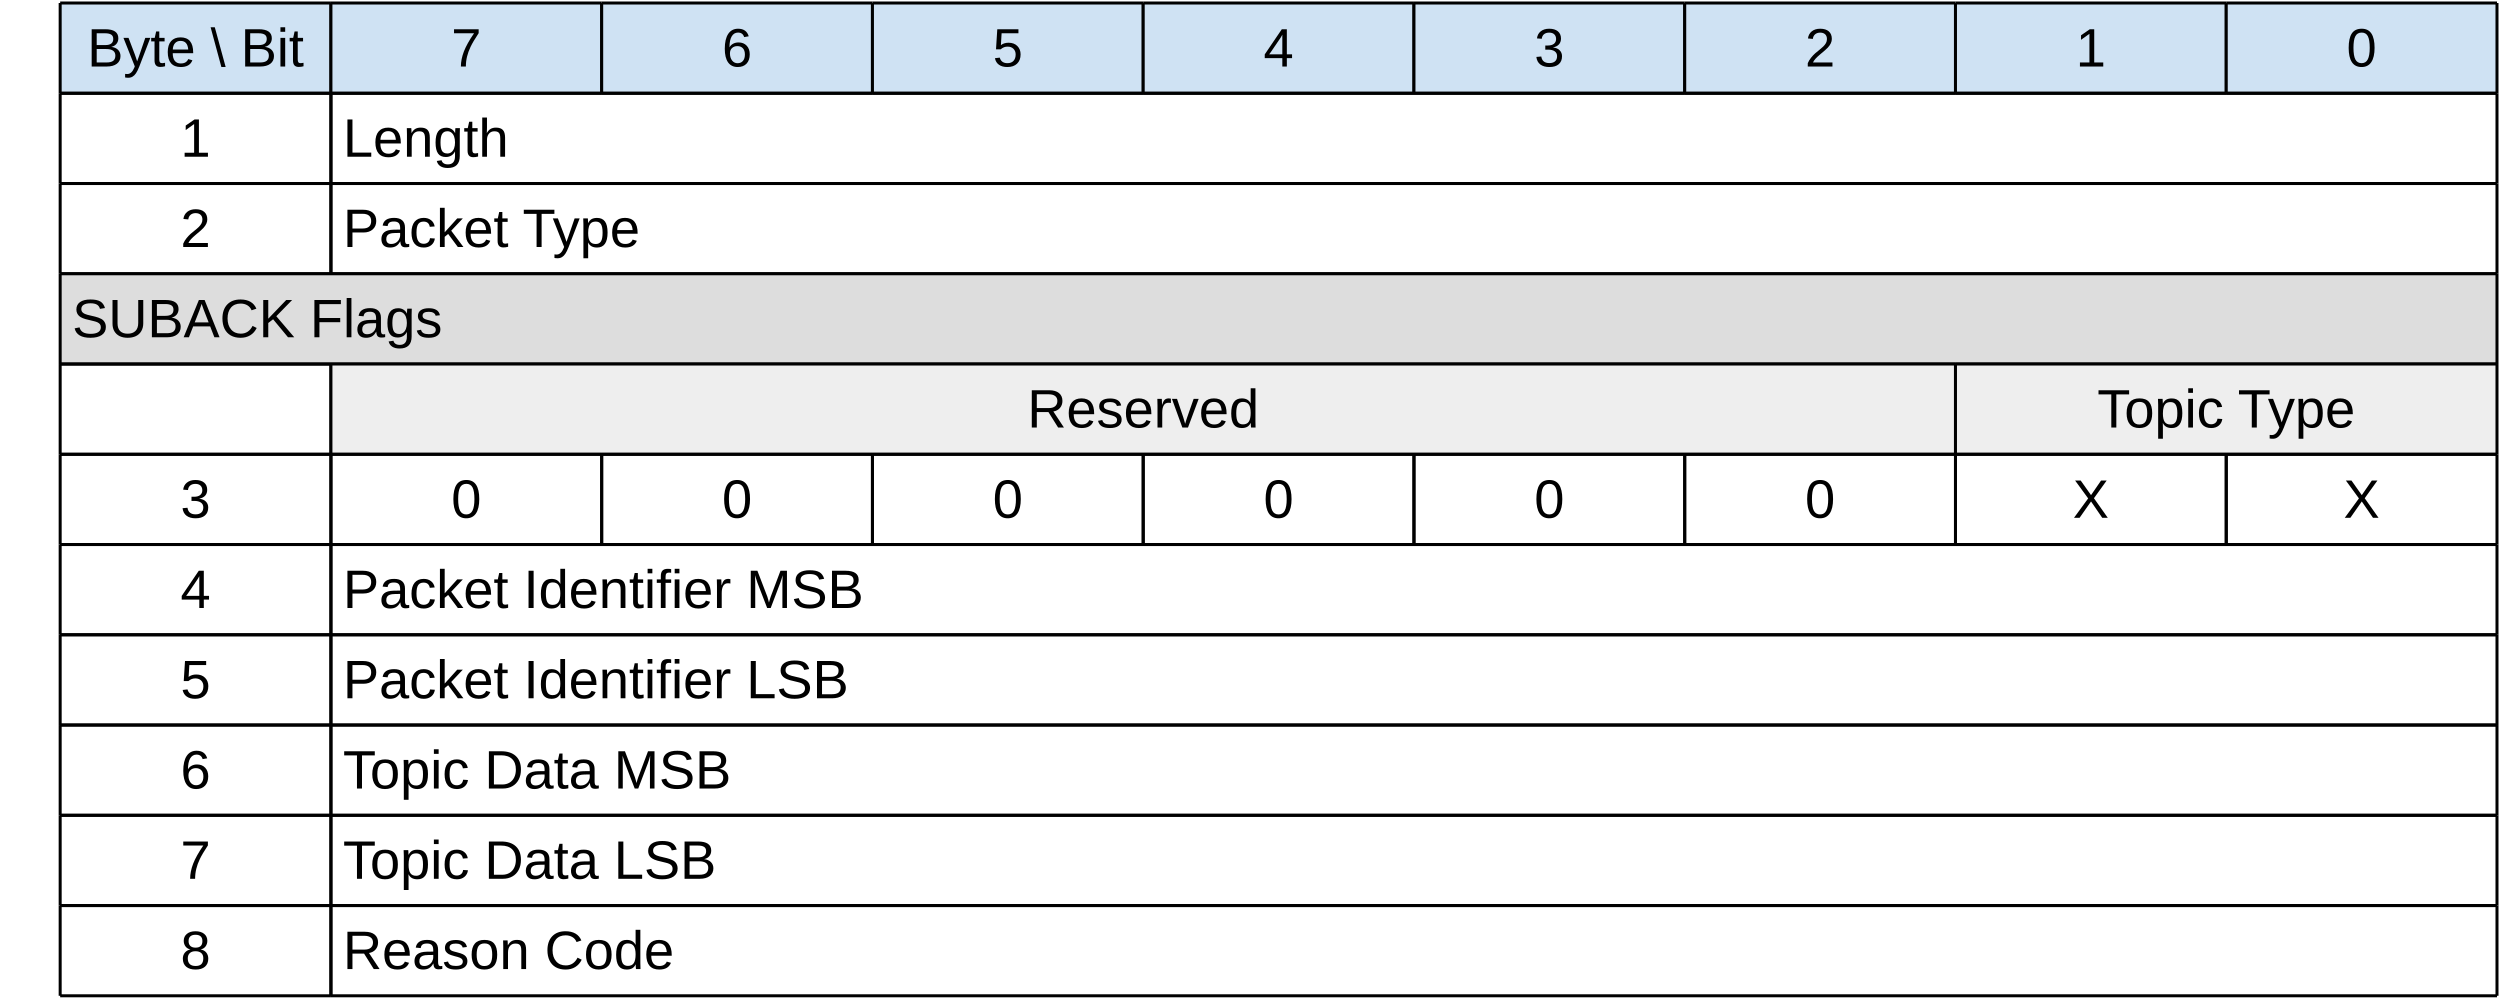
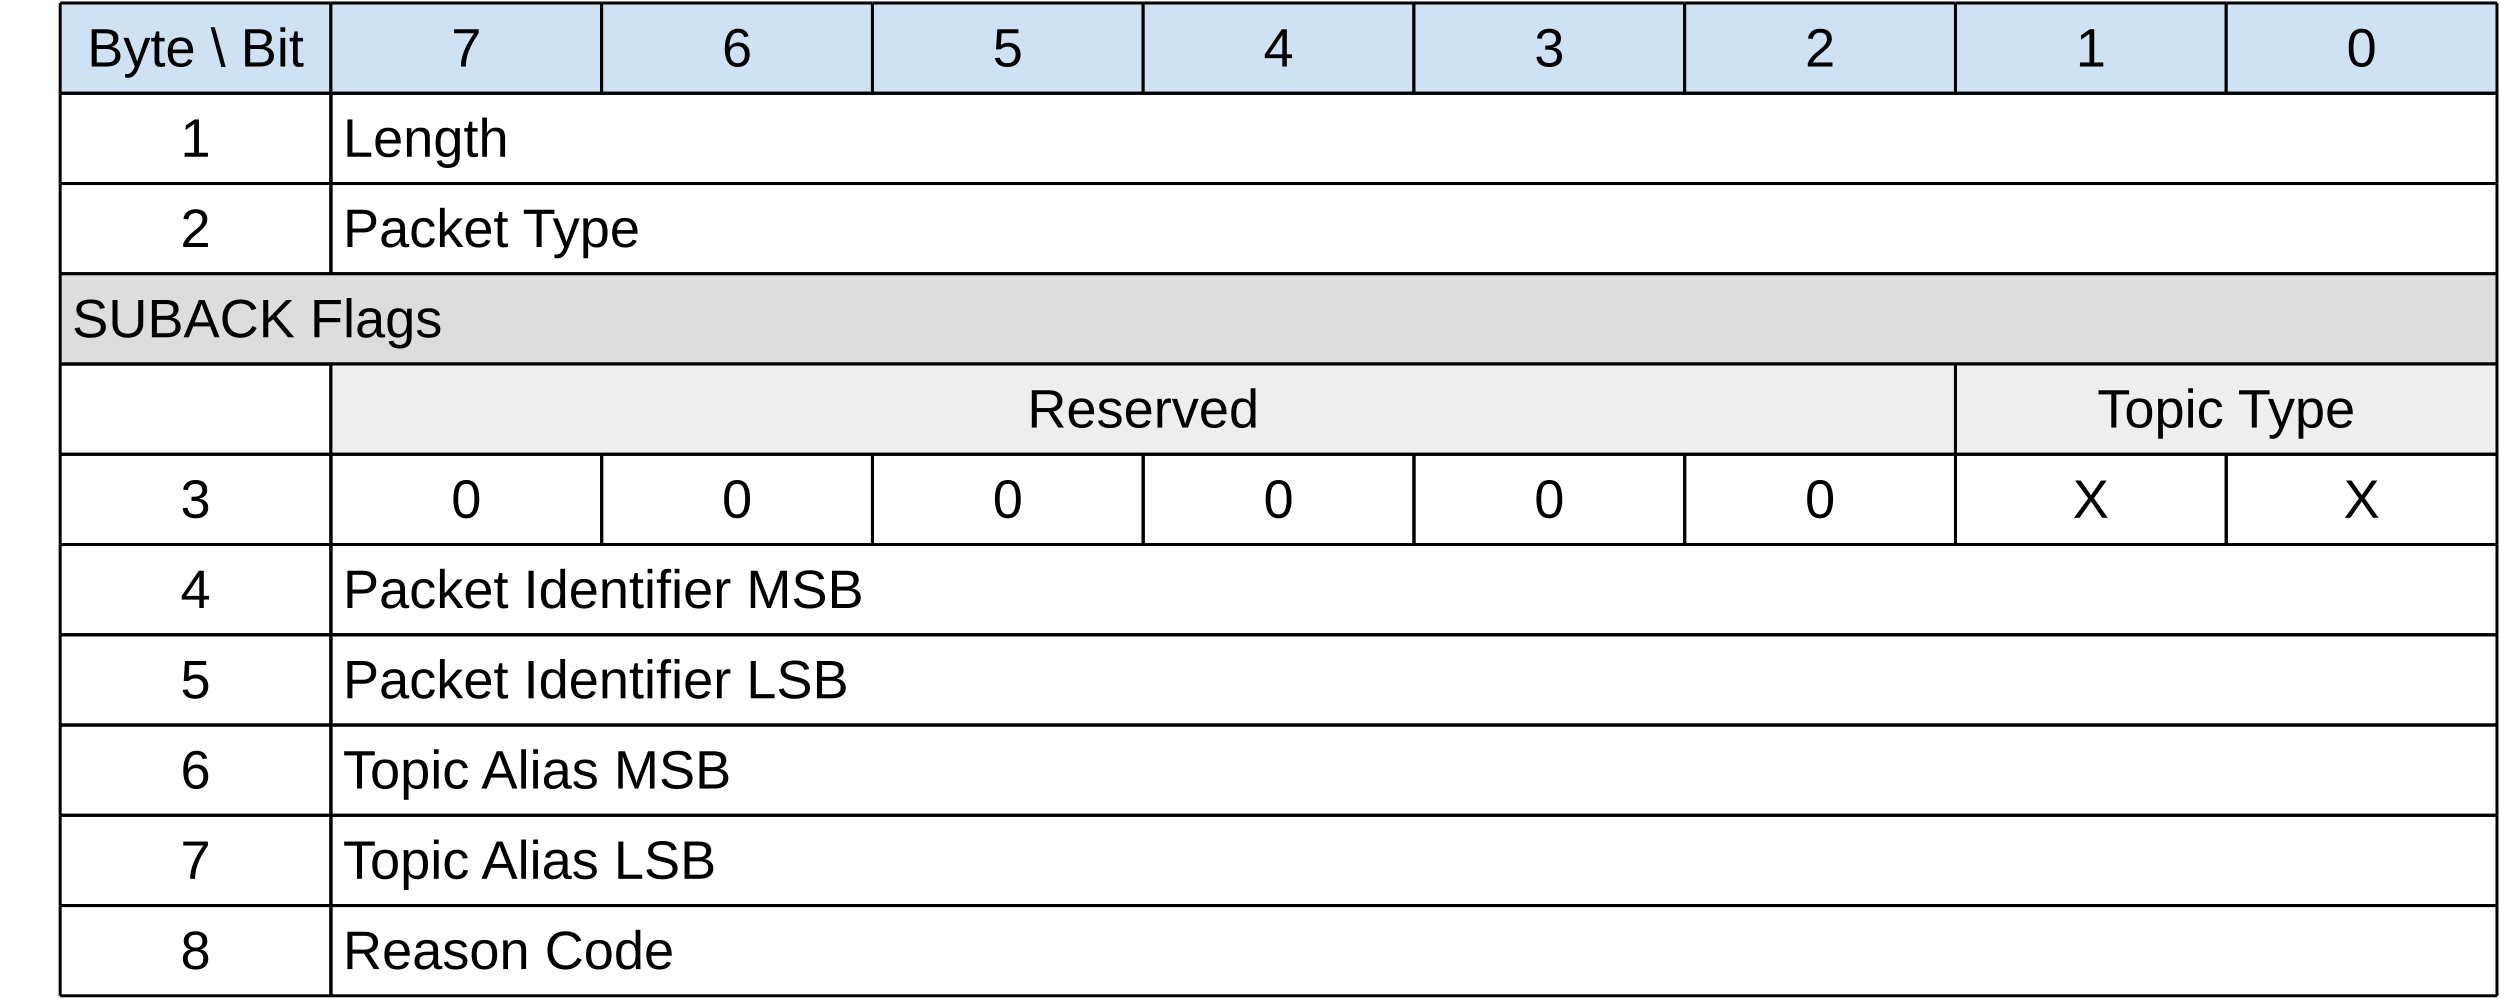
<svg xmlns="http://www.w3.org/2000/svg" version="1.0" width="831" height="332" viewBox="0 0 831 332">
  <rect x="20" y="1" height="30" width="90" fill="#cfe2f3" />
  <line x1="20" y1="1" x2="110" y2="1" stroke="#000000" stroke-width="1" />
  <line x1="20" y1="31" x2="110" y2="31" stroke="#000000" stroke-width="1" />
  <line x1="110" y1="1" x2="110" y2="31" stroke="#000000" stroke-width="1" />
  <line x1="20" y1="1" x2="20" y2="31" stroke="#000000" stroke-width="1" />
  <text font-size="18" font-family="Arial" x="65" y="17" text-anchor="middle" dominant-baseline="middle">Byte \ Bit</text>
  <rect x="110" y="1" height="30" width="90" fill="#cfe2f3" />
  <line x1="110" y1="1" x2="200" y2="1" stroke="#000000" stroke-width="1" />
  <line x1="110" y1="31" x2="200" y2="31" stroke="#000000" stroke-width="1" />
  <line x1="200" y1="1" x2="200" y2="31" stroke="#000000" stroke-width="1" />
  <line x1="110" y1="1" x2="110" y2="31" stroke="#000000" stroke-width="1" />
  <text font-size="18" font-family="Arial" x="155" y="17" text-anchor="middle" dominant-baseline="middle">7</text>
  <rect x="200" y="1" height="30" width="90" fill="#cfe2f3" />
  <line x1="200" y1="1" x2="290" y2="1" stroke="#000000" stroke-width="1" />
  <line x1="200" y1="31" x2="290" y2="31" stroke="#000000" stroke-width="1" />
  <line x1="290" y1="1" x2="290" y2="31" stroke="#000000" stroke-width="1" />
  <line x1="200" y1="1" x2="200" y2="31" stroke="#000000" stroke-width="1" />
  <text font-size="18" font-family="Arial" x="245" y="17" text-anchor="middle" dominant-baseline="middle">6</text>
  <rect x="290" y="1" height="30" width="90" fill="#cfe2f3" />
  <line x1="290" y1="1" x2="380" y2="1" stroke="#000000" stroke-width="1" />
  <line x1="290" y1="31" x2="380" y2="31" stroke="#000000" stroke-width="1" />
  <line x1="380" y1="1" x2="380" y2="31" stroke="#000000" stroke-width="1" />
  <line x1="290" y1="1" x2="290" y2="31" stroke="#000000" stroke-width="1" />
  <text font-size="18" font-family="Arial" x="335" y="17" text-anchor="middle" dominant-baseline="middle">5</text>
  <rect x="380" y="1" height="30" width="90" fill="#cfe2f3" />
  <line x1="380" y1="1" x2="470" y2="1" stroke="#000000" stroke-width="1" />
  <line x1="380" y1="31" x2="470" y2="31" stroke="#000000" stroke-width="1" />
  <line x1="470" y1="1" x2="470" y2="31" stroke="#000000" stroke-width="1" />
  <line x1="380" y1="1" x2="380" y2="31" stroke="#000000" stroke-width="1" />
  <text font-size="18" font-family="Arial" x="425" y="17" text-anchor="middle" dominant-baseline="middle">4</text>
  <rect x="470" y="1" height="30" width="90" fill="#cfe2f3" />
  <line x1="470" y1="1" x2="560" y2="1" stroke="#000000" stroke-width="1" />
  <line x1="470" y1="31" x2="560" y2="31" stroke="#000000" stroke-width="1" />
  <line x1="560" y1="1" x2="560" y2="31" stroke="#000000" stroke-width="1" />
  <line x1="470" y1="1" x2="470" y2="31" stroke="#000000" stroke-width="1" />
  <text font-size="18" font-family="Arial" x="515" y="17" text-anchor="middle" dominant-baseline="middle">3</text>
  <rect x="560" y="1" height="30" width="90" fill="#cfe2f3" />
  <line x1="560" y1="1" x2="650" y2="1" stroke="#000000" stroke-width="1" />
  <line x1="560" y1="31" x2="650" y2="31" stroke="#000000" stroke-width="1" />
  <line x1="650" y1="1" x2="650" y2="31" stroke="#000000" stroke-width="1" />
  <line x1="560" y1="1" x2="560" y2="31" stroke="#000000" stroke-width="1" />
  <text font-size="18" font-family="Arial" x="605" y="17" text-anchor="middle" dominant-baseline="middle">2</text>
  <rect x="650" y="1" height="30" width="90" fill="#cfe2f3" />
  <line x1="650" y1="1" x2="740" y2="1" stroke="#000000" stroke-width="1" />
  <line x1="650" y1="31" x2="740" y2="31" stroke="#000000" stroke-width="1" />
  <line x1="740" y1="1" x2="740" y2="31" stroke="#000000" stroke-width="1" />
  <line x1="650" y1="1" x2="650" y2="31" stroke="#000000" stroke-width="1" />
  <text font-size="18" font-family="Arial" x="695" y="17" text-anchor="middle" dominant-baseline="middle">1</text>
  <rect x="740" y="1" height="30" width="90" fill="#cfe2f3" />
  <line x1="740" y1="1" x2="830" y2="1" stroke="#000000" stroke-width="1" />
  <line x1="740" y1="31" x2="830" y2="31" stroke="#000000" stroke-width="1" />
  <line x1="830" y1="1" x2="830" y2="31" stroke="#000000" stroke-width="1" />
  <line x1="740" y1="1" x2="740" y2="31" stroke="#000000" stroke-width="1" />
  <text font-size="18" font-family="Arial" x="785" y="17" text-anchor="middle" dominant-baseline="middle">0</text>
  <text font-size="18" font-family="Arial" x="15" y="16" text-anchor="end"> </text>
  <text font-size="18" font-family="Arial" x="15" y="46" text-anchor="end"> </text>
  <line x1="20" y1="31" x2="110" y2="31" stroke="#000000" stroke-width="1" />
  <line x1="20" y1="61" x2="110" y2="61" stroke="#000000" stroke-width="1" />
  <line x1="110" y1="31" x2="110" y2="61" stroke="#000000" stroke-width="1" />
  <line x1="20" y1="31" x2="20" y2="61" stroke="#000000" stroke-width="1" />
  <text font-size="18" font-family="Arial" x="65" y="47" text-anchor="middle" dominant-baseline="middle">1</text>
  <line x1="110" y1="31" x2="830" y2="31" stroke="#000000" stroke-width="1" />
  <line x1="110" y1="61" x2="830" y2="61" stroke="#000000" stroke-width="1" />
  <line x1="830" y1="31" x2="830" y2="61" stroke="#000000" stroke-width="1" />
  <line x1="110" y1="31" x2="110" y2="61" stroke="#000000" stroke-width="1" />
  <text font-size="18" font-family="Arial" x="114" y="47" text-anchor="start" dominant-baseline="middle">Length</text>
  <text font-size="18" font-family="Arial" x="15" y="76" text-anchor="end"> </text>
  <line x1="20" y1="61" x2="110" y2="61" stroke="#000000" stroke-width="1" />
  <line x1="20" y1="91" x2="110" y2="91" stroke="#000000" stroke-width="1" />
  <line x1="110" y1="61" x2="110" y2="91" stroke="#000000" stroke-width="1" />
  <line x1="20" y1="61" x2="20" y2="91" stroke="#000000" stroke-width="1" />
  <text font-size="18" font-family="Arial" x="65" y="77" text-anchor="middle" dominant-baseline="middle">2</text>
  <line x1="110" y1="61" x2="830" y2="61" stroke="#000000" stroke-width="1" />
  <line x1="110" y1="91" x2="830" y2="91" stroke="#000000" stroke-width="1" />
  <line x1="830" y1="61" x2="830" y2="91" stroke="#000000" stroke-width="1" />
  <line x1="110" y1="61" x2="110" y2="91" stroke="#000000" stroke-width="1" />
  <text font-size="18" font-family="Arial" x="114" y="77" text-anchor="start" dominant-baseline="middle">Packet Type</text>
  <text font-size="18" font-family="Arial" x="15" y="106" text-anchor="end"> </text>
  <rect x="20" y="91" height="30" width="810" fill="#dddddd" />
  <line x1="20" y1="91" x2="830" y2="91" stroke="#000000" stroke-width="1" />
  <line x1="20" y1="121" x2="830" y2="121" stroke="#000000" stroke-width="1" />
  <line x1="830" y1="91" x2="830" y2="121" stroke="#000000" stroke-width="1" />
  <line x1="20" y1="91" x2="20" y2="121" stroke="#000000" stroke-width="1" />
  <text font-size="18" font-family="Arial" x="24" y="107" text-anchor="start" dominant-baseline="middle">SUBACK Flags</text>
  <text font-size="18" font-family="Arial" x="15" y="136" text-anchor="end"> </text>
  <line x1="20" y1="121" x2="110" y2="121" stroke="#000000" stroke-width="1" />
  <line x1="20" y1="151" x2="110" y2="151" stroke="#000000" stroke-width="1" />
  <line x1="110" y1="121" x2="110" y2="151" stroke="#000000" stroke-width="1" />
  <line x1="20" y1="121" x2="20" y2="151" stroke="#000000" stroke-width="1" />
  <text font-size="18" font-family="Arial" x="65" y="137" text-anchor="middle" dominant-baseline="middle" />
  <rect x="110" y="121" height="30" width="540" fill="#eeeeee" />
  <line x1="110" y1="121" x2="650" y2="121" stroke="#000000" stroke-width="1" />
  <line x1="110" y1="151" x2="650" y2="151" stroke="#000000" stroke-width="1" />
  <line x1="650" y1="121" x2="650" y2="151" stroke="#000000" stroke-width="1" />
  <line x1="110" y1="121" x2="110" y2="151" stroke="#000000" stroke-width="1" />
  <text font-size="18" font-family="Arial" x="380" y="137" text-anchor="middle" dominant-baseline="middle">Reserved</text>
  <rect x="650" y="121" height="30" width="180" fill="#eeeeee" />
  <line x1="650" y1="121" x2="830" y2="121" stroke="#000000" stroke-width="1" />
  <line x1="650" y1="151" x2="830" y2="151" stroke="#000000" stroke-width="1" />
  <line x1="830" y1="121" x2="830" y2="151" stroke="#000000" stroke-width="1" />
  <line x1="650" y1="121" x2="650" y2="151" stroke="#000000" stroke-width="1" />
  <text font-size="18" font-family="Arial" x="740" y="137" text-anchor="middle" dominant-baseline="middle">Topic Type</text>
  <text font-size="18" font-family="Arial" x="15" y="166" text-anchor="end"> </text>
  <line x1="20" y1="151" x2="110" y2="151" stroke="#000000" stroke-width="1" />
  <line x1="20" y1="181" x2="110" y2="181" stroke="#000000" stroke-width="1" />
  <line x1="110" y1="151" x2="110" y2="181" stroke="#000000" stroke-width="1" />
  <line x1="20" y1="151" x2="20" y2="181" stroke="#000000" stroke-width="1" />
  <text font-size="18" font-family="Arial" x="65" y="167" text-anchor="middle" dominant-baseline="middle">3</text>
  <line x1="110" y1="151" x2="200" y2="151" stroke="#000000" stroke-width="1" />
  <line x1="110" y1="181" x2="200" y2="181" stroke="#000000" stroke-width="1" />
  <line x1="200" y1="151" x2="200" y2="181" stroke="#000000" stroke-width="1" />
  <line x1="110" y1="151" x2="110" y2="181" stroke="#000000" stroke-width="1" />
  <text font-size="18" font-family="Arial" x="155" y="167" text-anchor="middle" dominant-baseline="middle">0</text>
  <line x1="200" y1="151" x2="290" y2="151" stroke="#000000" stroke-width="1" />
  <line x1="200" y1="181" x2="290" y2="181" stroke="#000000" stroke-width="1" />
  <line x1="290" y1="151" x2="290" y2="181" stroke="#000000" stroke-width="1" />
  <line x1="200" y1="151" x2="200" y2="181" stroke="#000000" stroke-width="1" />
  <text font-size="18" font-family="Arial" x="245" y="167" text-anchor="middle" dominant-baseline="middle">0</text>
  <line x1="290" y1="151" x2="380" y2="151" stroke="#000000" stroke-width="1" />
  <line x1="290" y1="181" x2="380" y2="181" stroke="#000000" stroke-width="1" />
  <line x1="380" y1="151" x2="380" y2="181" stroke="#000000" stroke-width="1" />
  <line x1="290" y1="151" x2="290" y2="181" stroke="#000000" stroke-width="1" />
  <text font-size="18" font-family="Arial" x="335" y="167" text-anchor="middle" dominant-baseline="middle">0</text>
  <line x1="380" y1="151" x2="470" y2="151" stroke="#000000" stroke-width="1" />
  <line x1="380" y1="181" x2="470" y2="181" stroke="#000000" stroke-width="1" />
  <line x1="470" y1="151" x2="470" y2="181" stroke="#000000" stroke-width="1" />
  <line x1="380" y1="151" x2="380" y2="181" stroke="#000000" stroke-width="1" />
  <text font-size="18" font-family="Arial" x="425" y="167" text-anchor="middle" dominant-baseline="middle">0</text>
  <line x1="470" y1="151" x2="560" y2="151" stroke="#000000" stroke-width="1" />
  <line x1="470" y1="181" x2="560" y2="181" stroke="#000000" stroke-width="1" />
  <line x1="560" y1="151" x2="560" y2="181" stroke="#000000" stroke-width="1" />
  <line x1="470" y1="151" x2="470" y2="181" stroke="#000000" stroke-width="1" />
  <text font-size="18" font-family="Arial" x="515" y="167" text-anchor="middle" dominant-baseline="middle">0</text>
  <line x1="560" y1="151" x2="650" y2="151" stroke="#000000" stroke-width="1" />
  <line x1="560" y1="181" x2="650" y2="181" stroke="#000000" stroke-width="1" />
  <line x1="650" y1="151" x2="650" y2="181" stroke="#000000" stroke-width="1" />
  <line x1="560" y1="151" x2="560" y2="181" stroke="#000000" stroke-width="1" />
  <text font-size="18" font-family="Arial" x="605" y="167" text-anchor="middle" dominant-baseline="middle">0</text>
  <line x1="650" y1="151" x2="740" y2="151" stroke="#000000" stroke-width="1" />
  <line x1="650" y1="181" x2="740" y2="181" stroke="#000000" stroke-width="1" />
  <line x1="740" y1="151" x2="740" y2="181" stroke="#000000" stroke-width="1" />
  <line x1="650" y1="151" x2="650" y2="181" stroke="#000000" stroke-width="1" />
  <text font-size="18" font-family="Arial" x="695" y="167" text-anchor="middle" dominant-baseline="middle">X</text>
  <line x1="740" y1="151" x2="830" y2="151" stroke="#000000" stroke-width="1" />
  <line x1="740" y1="181" x2="830" y2="181" stroke="#000000" stroke-width="1" />
  <line x1="830" y1="151" x2="830" y2="181" stroke="#000000" stroke-width="1" />
  <line x1="740" y1="151" x2="740" y2="181" stroke="#000000" stroke-width="1" />
  <text font-size="18" font-family="Arial" x="785" y="167" text-anchor="middle" dominant-baseline="middle">X</text>
  <text font-size="18" font-family="Arial" x="15" y="196" text-anchor="end"> </text>
  <line x1="20" y1="181" x2="110" y2="181" stroke="#000000" stroke-width="1" />
  <line x1="20" y1="211" x2="110" y2="211" stroke="#000000" stroke-width="1" />
  <line x1="110" y1="181" x2="110" y2="211" stroke="#000000" stroke-width="1" />
  <line x1="20" y1="181" x2="20" y2="211" stroke="#000000" stroke-width="1" />
  <text font-size="18" font-family="Arial" x="65" y="197" text-anchor="middle" dominant-baseline="middle">4</text>
  <line x1="110" y1="181" x2="830" y2="181" stroke="#000000" stroke-width="1" />
  <line x1="110" y1="211" x2="830" y2="211" stroke="#000000" stroke-width="1" />
  <line x1="830" y1="181" x2="830" y2="211" stroke="#000000" stroke-width="1" />
  <line x1="110" y1="181" x2="110" y2="211" stroke="#000000" stroke-width="1" />
  <text font-size="18" font-family="Arial" x="114" y="197" text-anchor="start" dominant-baseline="middle">Packet Identifier MSB</text>
  <text font-size="18" font-family="Arial" x="15" y="226" text-anchor="end"> </text>
  <line x1="20" y1="211" x2="110" y2="211" stroke="#000000" stroke-width="1" />
  <line x1="20" y1="241" x2="110" y2="241" stroke="#000000" stroke-width="1" />
  <line x1="110" y1="211" x2="110" y2="241" stroke="#000000" stroke-width="1" />
  <line x1="20" y1="211" x2="20" y2="241" stroke="#000000" stroke-width="1" />
  <text font-size="18" font-family="Arial" x="65" y="227" text-anchor="middle" dominant-baseline="middle">5</text>
  <line x1="110" y1="211" x2="830" y2="211" stroke="#000000" stroke-width="1" />
  <line x1="110" y1="241" x2="830" y2="241" stroke="#000000" stroke-width="1" />
  <line x1="830" y1="211" x2="830" y2="241" stroke="#000000" stroke-width="1" />
  <line x1="110" y1="211" x2="110" y2="241" stroke="#000000" stroke-width="1" />
  <text font-size="18" font-family="Arial" x="114" y="227" text-anchor="start" dominant-baseline="middle">Packet Identifier LSB</text>
  <text font-size="18" font-family="Arial" x="15" y="256" text-anchor="end"> </text>
  <line x1="20" y1="241" x2="110" y2="241" stroke="#000000" stroke-width="1" />
  <line x1="20" y1="271" x2="110" y2="271" stroke="#000000" stroke-width="1" />
  <line x1="110" y1="241" x2="110" y2="271" stroke="#000000" stroke-width="1" />
  <line x1="20" y1="241" x2="20" y2="271" stroke="#000000" stroke-width="1" />
  <text font-size="18" font-family="Arial" x="65" y="257" text-anchor="middle" dominant-baseline="middle">6</text>
  <line x1="110" y1="241" x2="830" y2="241" stroke="#000000" stroke-width="1" />
  <line x1="110" y1="271" x2="830" y2="271" stroke="#000000" stroke-width="1" />
  <line x1="830" y1="241" x2="830" y2="271" stroke="#000000" stroke-width="1" />
  <line x1="110" y1="241" x2="110" y2="271" stroke="#000000" stroke-width="1" />
-   <text font-size="18" font-family="Arial" x="114" y="257" text-anchor="start" dominant-baseline="middle">Topic Data MSB</text>
+   <text font-size="18" font-family="Arial" x="114" y="257" text-anchor="start" dominant-baseline="middle">Topic Alias MSB</text>
  <text font-size="18" font-family="Arial" x="15" y="286" text-anchor="end"> </text>
  <line x1="20" y1="271" x2="110" y2="271" stroke="#000000" stroke-width="1" />
  <line x1="20" y1="301" x2="110" y2="301" stroke="#000000" stroke-width="1" />
  <line x1="110" y1="271" x2="110" y2="301" stroke="#000000" stroke-width="1" />
  <line x1="20" y1="271" x2="20" y2="301" stroke="#000000" stroke-width="1" />
  <text font-size="18" font-family="Arial" x="65" y="287" text-anchor="middle" dominant-baseline="middle">7</text>
  <line x1="110" y1="271" x2="830" y2="271" stroke="#000000" stroke-width="1" />
  <line x1="110" y1="301" x2="830" y2="301" stroke="#000000" stroke-width="1" />
  <line x1="830" y1="271" x2="830" y2="301" stroke="#000000" stroke-width="1" />
  <line x1="110" y1="271" x2="110" y2="301" stroke="#000000" stroke-width="1" />
-   <text font-size="18" font-family="Arial" x="114" y="287" text-anchor="start" dominant-baseline="middle">Topic Data LSB</text>
+   <text font-size="18" font-family="Arial" x="114" y="287" text-anchor="start" dominant-baseline="middle">Topic Alias LSB</text>
  <text font-size="18" font-family="Arial" x="15" y="316" text-anchor="end"> </text>
  <line x1="20" y1="301" x2="110" y2="301" stroke="#000000" stroke-width="1" />
  <line x1="20" y1="331" x2="110" y2="331" stroke="#000000" stroke-width="1" />
  <line x1="110" y1="301" x2="110" y2="331" stroke="#000000" stroke-width="1" />
  <line x1="20" y1="301" x2="20" y2="331" stroke="#000000" stroke-width="1" />
  <text font-size="18" font-family="Arial" x="65" y="317" text-anchor="middle" dominant-baseline="middle">8</text>
  <line x1="110" y1="301" x2="830" y2="301" stroke="#000000" stroke-width="1" />
  <line x1="110" y1="331" x2="830" y2="331" stroke="#000000" stroke-width="1" />
  <line x1="830" y1="301" x2="830" y2="331" stroke="#000000" stroke-width="1" />
  <line x1="110" y1="301" x2="110" y2="331" stroke="#000000" stroke-width="1" />
  <text font-size="18" font-family="Arial" x="114" y="317" text-anchor="start" dominant-baseline="middle">Reason Code</text>
  <line x1="20" y1="301" x2="830" y2="301" stroke="#000000" stroke-width="1" />
</svg>
